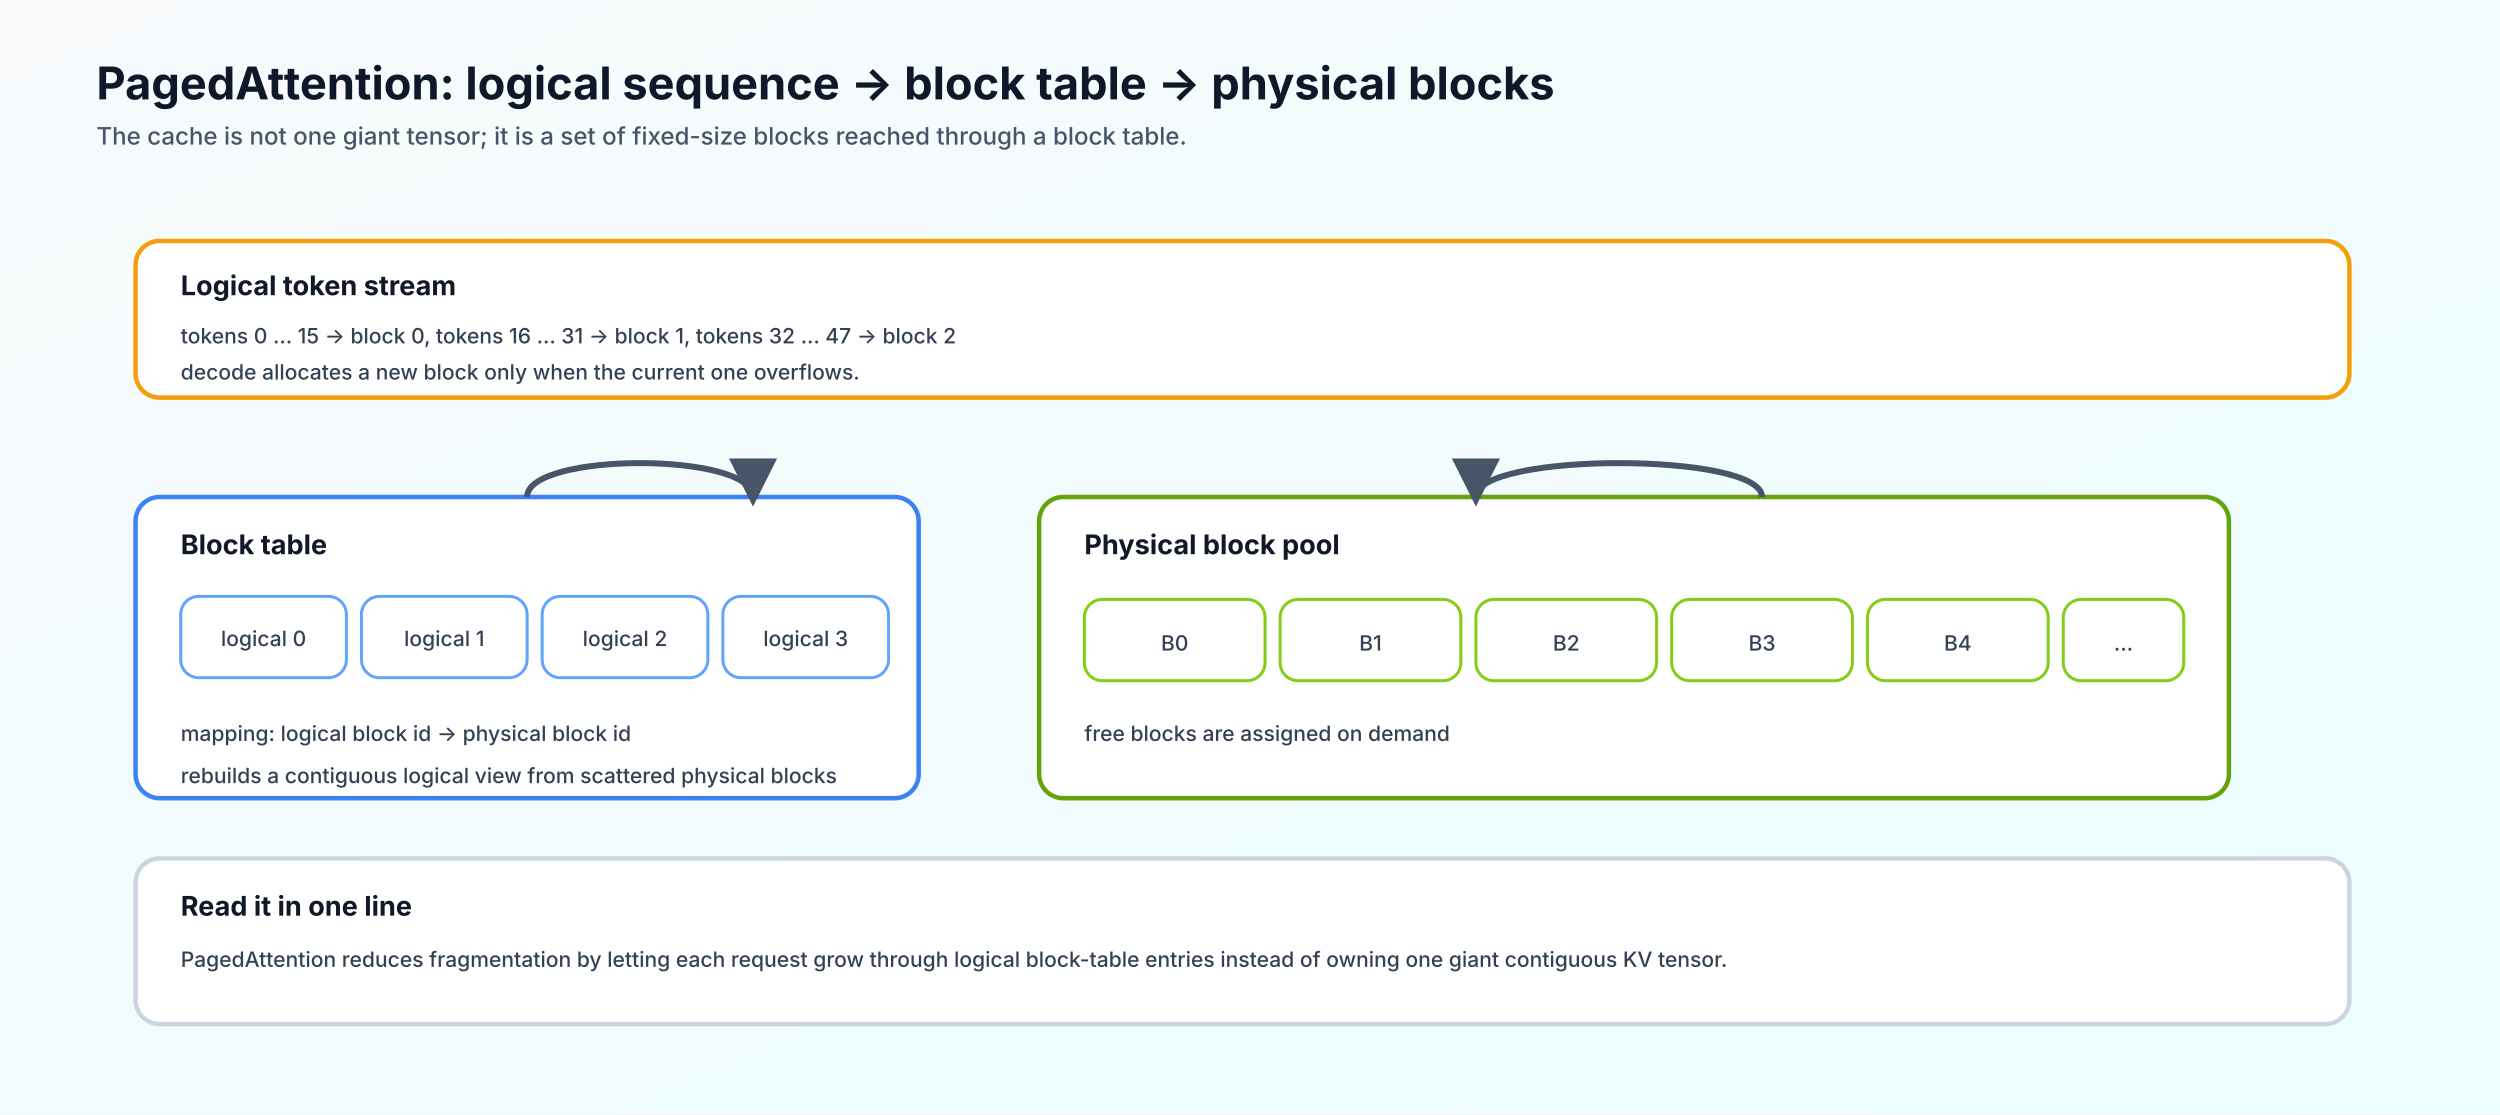
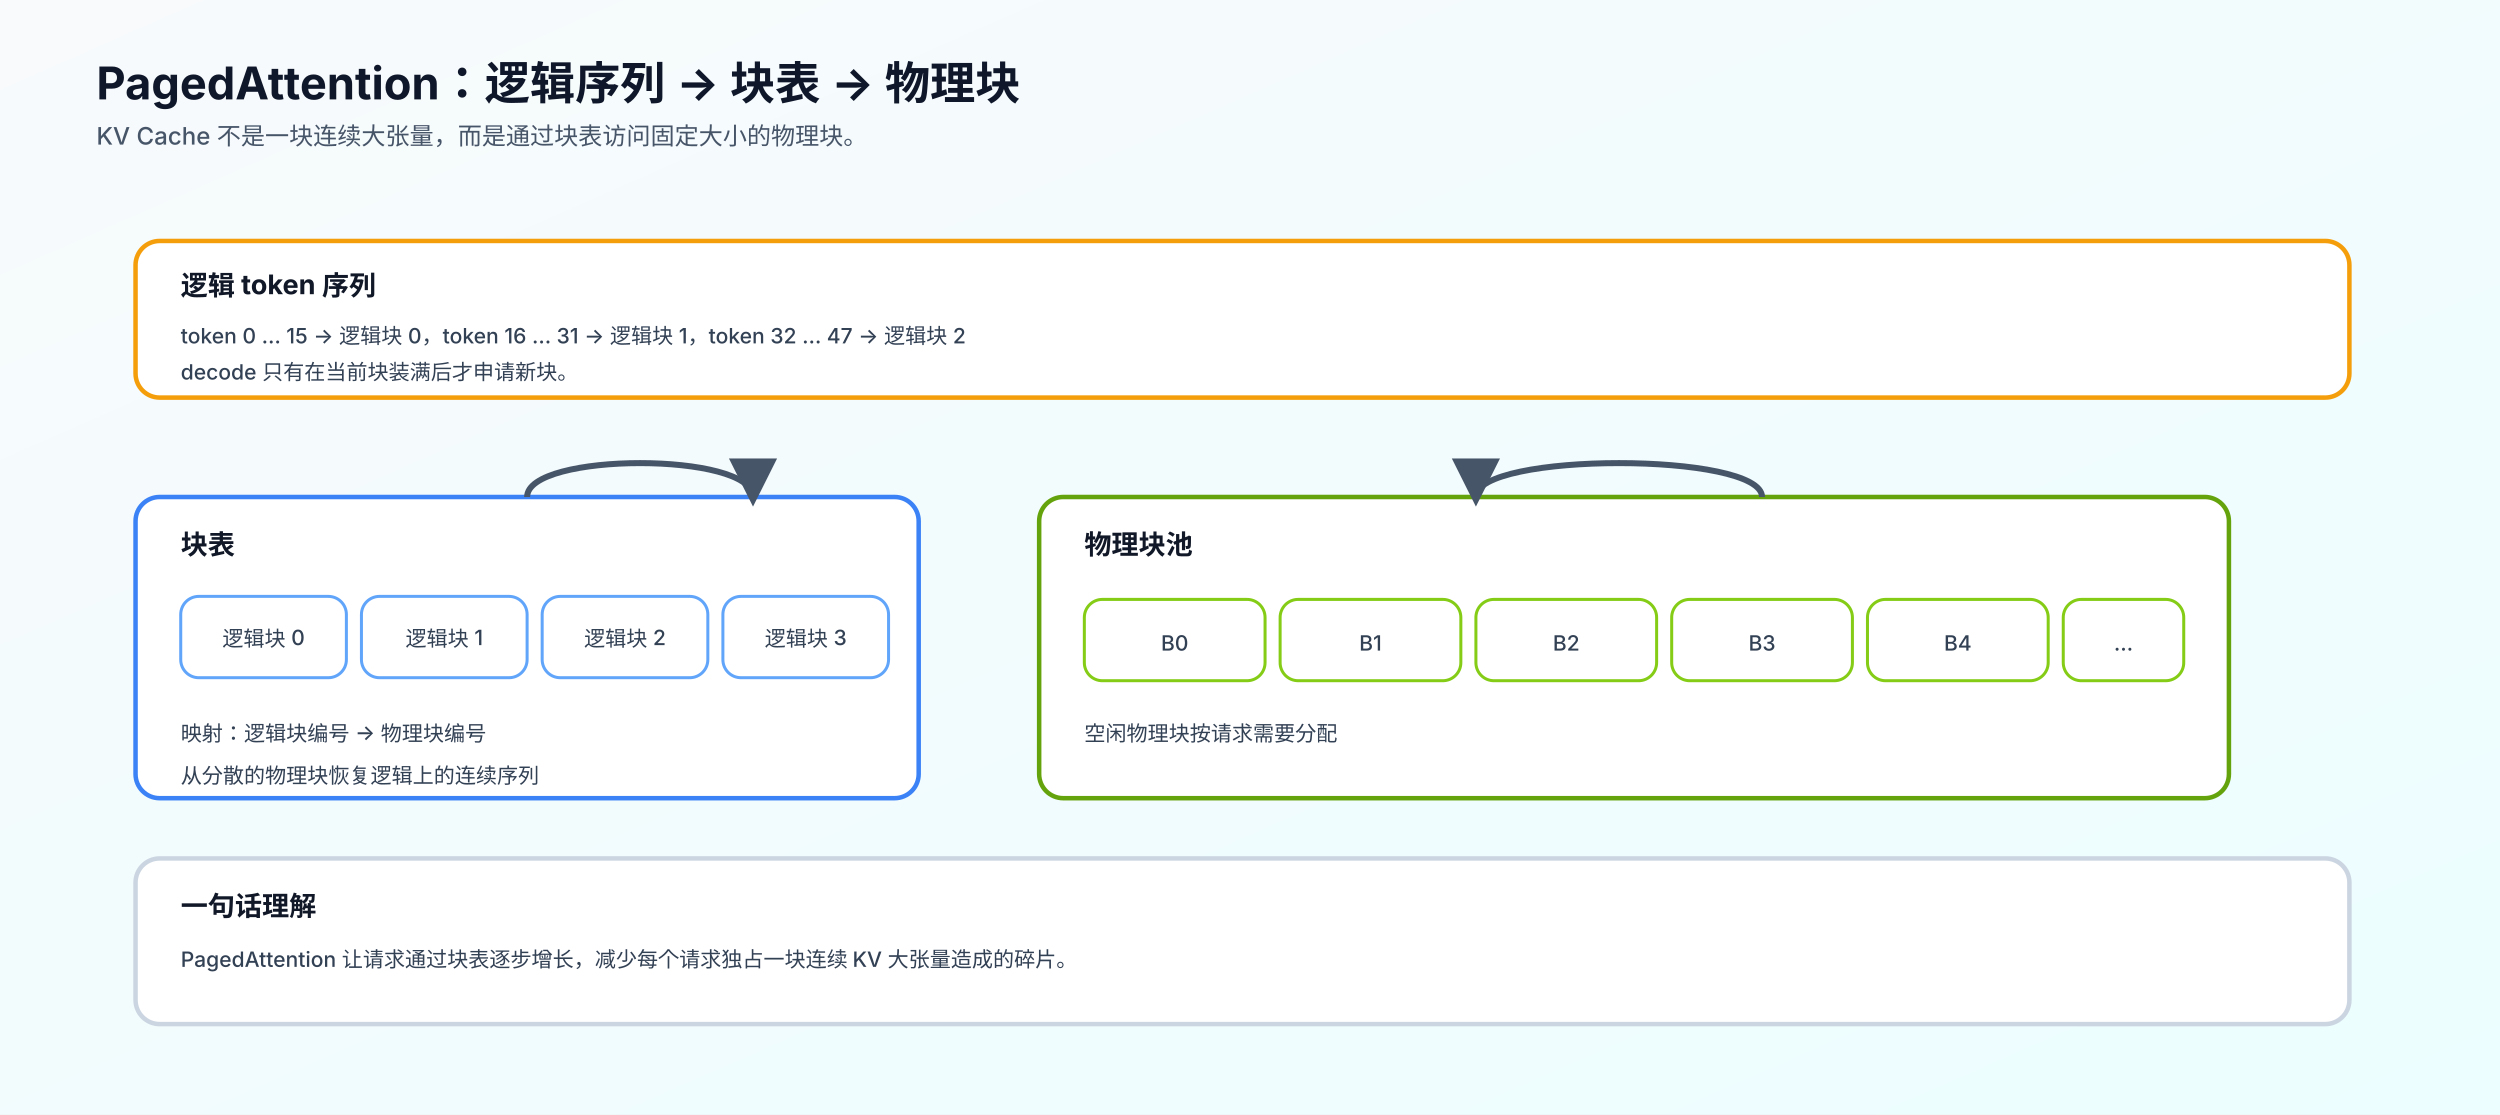
<svg xmlns="http://www.w3.org/2000/svg" viewBox="0 0 1660 740" role="img" aria-labelledby="title desc">
  <defs>
    <linearGradient id="bg" x1="0" x2="1" y1="0" y2="1">
      <stop offset="0%" stop-color="#f8fafc" />
      <stop offset="100%" stop-color="#ecfeff" />
    </linearGradient>
    <marker id="arrow" viewBox="0 0 10 10" refX="8" refY="5" markerWidth="8" markerHeight="8" orient="auto">
      <path d="M 0 0 L 10 5 L 0 10 z" fill="#475569" />
    </marker>
    <style>
      .title { font: 700 30px "Inter", "Noto Sans SC", sans-serif; fill: #0f172a; }
      .sub { font: 500 16px "Inter", "Noto Sans SC", sans-serif; fill: #475569; }
      .label { font: 700 18px "Inter", "Noto Sans SC", sans-serif; fill: #111827; }
      .small { font: 500 14px "Inter", "Noto Sans SC", sans-serif; fill: #334155; }
      .box { fill: #ffffff; stroke-width: 3; rx: 16; ry: 16; }
      .cell { fill: #fff; stroke-width: 2; rx: 12; ry: 12; }
      .arrow { stroke: #475569; stroke-width: 4; fill: none; marker-end: url(#arrow); }
    </style>
  </defs>
  <rect width="1660" height="740" fill="url(#bg)" />
-   <text x="64" y="66" class="title">PagedAttention: logical sequence -&gt; block table -&gt; physical blocks</text>
-   <text x="64" y="96" class="sub">The cache is not one giant tensor; it is a set of fixed-size blocks reached through a block table.</text>
+   <text x="64" y="66" class="title">PagedAttention：逻辑序列 → 块表 → 物理块</text>
+   <text x="64" y="96" class="sub">KV Cache 不是一块连续大张量，而是通过块表访问固定大小的物理块。</text>
  <rect x="90" y="160" width="1470" height="104" class="box" fill="#fff7ed" stroke="#f59e0b" />
-   <text x="120" y="196" class="label">Logical token stream</text>
-   <text x="120" y="228" class="small">tokens 0 ... 15 -&gt; block 0, tokens 16 ... 31 -&gt; block 1, tokens 32 ... 47 -&gt; block 2</text>
-   <text x="120" y="252" class="small">decode allocates a new block only when the current one overflows.</text>
+   <text x="120" y="196" class="label">逻辑 token 序列</text>
+   <text x="120" y="228" class="small">token 0 ... 15 → 逻辑块 0，token 16 ... 31 → 逻辑块 1，token 32 ... 47 → 逻辑块 2</text>
+   <text x="120" y="252" class="small">decode 只有在当前块装满后才申请新块。</text>
  <rect x="90" y="330" width="520" height="200" class="box" fill="#eff6ff" stroke="#3b82f6" />
-   <text x="120" y="368" class="label">Block table</text>
+   <text x="120" y="368" class="label">块表</text>
  <rect x="120" y="396" width="110" height="54" class="cell" fill="#e0f2fe" stroke="#60a5fa" />
  <rect x="240" y="396" width="110" height="54" class="cell" fill="#e0f2fe" stroke="#60a5fa" />
  <rect x="360" y="396" width="110" height="54" class="cell" fill="#e0f2fe" stroke="#60a5fa" />
  <rect x="480" y="396" width="110" height="54" class="cell" fill="#e0f2fe" stroke="#60a5fa" />
-   <text x="175" y="429" text-anchor="middle" class="small">logical 0</text>
-   <text x="295" y="429" text-anchor="middle" class="small">logical 1</text>
-   <text x="415" y="429" text-anchor="middle" class="small">logical 2</text>
-   <text x="535" y="429" text-anchor="middle" class="small">logical 3</text>
-   <text x="120" y="492" class="small">mapping: logical block id -&gt; physical block id</text>
-   <text x="120" y="520" class="small">rebuilds a contiguous logical view from scattered physical blocks</text>
+   <text x="175" y="429" text-anchor="middle" class="small">逻辑块 0</text>
+   <text x="295" y="429" text-anchor="middle" class="small">逻辑块 1</text>
+   <text x="415" y="429" text-anchor="middle" class="small">逻辑块 2</text>
+   <text x="535" y="429" text-anchor="middle" class="small">逻辑块 3</text>
+   <text x="120" y="492" class="small">映射：逻辑块编号 → 物理块编号</text>
+   <text x="120" y="520" class="small">从分散的物理块恢复逻辑上的连续序列</text>
  <rect x="690" y="330" width="790" height="200" class="box" fill="#ecfccb" stroke="#65a30d" />
-   <text x="720" y="368" class="label">Physical block pool</text>
+   <text x="720" y="368" class="label">物理块池</text>
  <rect x="720" y="398" width="120" height="54" class="cell" fill="#f7fee7" stroke="#84cc16" />
  <rect x="850" y="398" width="120" height="54" class="cell" fill="#f7fee7" stroke="#84cc16" />
  <rect x="980" y="398" width="120" height="54" class="cell" fill="#f7fee7" stroke="#84cc16" />
  <rect x="1110" y="398" width="120" height="54" class="cell" fill="#f7fee7" stroke="#84cc16" />
  <rect x="1240" y="398" width="120" height="54" class="cell" fill="#f7fee7" stroke="#84cc16" />
  <rect x="1370" y="398" width="80" height="54" class="cell" fill="#f7fee7" stroke="#84cc16" />
  <text x="780" y="432" text-anchor="middle" class="small">B0</text>
  <text x="910" y="432" text-anchor="middle" class="small">B1</text>
  <text x="1040" y="432" text-anchor="middle" class="small">B2</text>
  <text x="1170" y="432" text-anchor="middle" class="small">B3</text>
  <text x="1300" y="432" text-anchor="middle" class="small">B4</text>
  <text x="1410" y="432" text-anchor="middle" class="small">...</text>
-   <text x="720" y="492" class="small">free blocks are assigned on demand</text>
+   <text x="720" y="492" class="small">空闲物理块按请求需要分配</text>
  <path d="M 350 330 C 350 300 500 300 500 330" class="arrow" />
  <path d="M 1170 330 C 1170 300 980 300 980 330" class="arrow" />
  <rect x="90" y="570" width="1470" height="110" class="box" fill="#ffffff" stroke="#cbd5e1" />
-   <text x="120" y="608" class="label">Read it in one line</text>
-   <text x="120" y="642" class="small">PagedAttention reduces fragmentation by letting each request grow through logical block-table entries instead of owning one giant contiguous KV tensor.</text>
+   <text x="120" y="608" class="label">一句话理解</text>
+   <text x="120" y="642" class="small">PagedAttention 让请求通过块表逐步增长，减少每个请求独占一块连续 KV 大张量造成的碎片。</text>
</svg>
